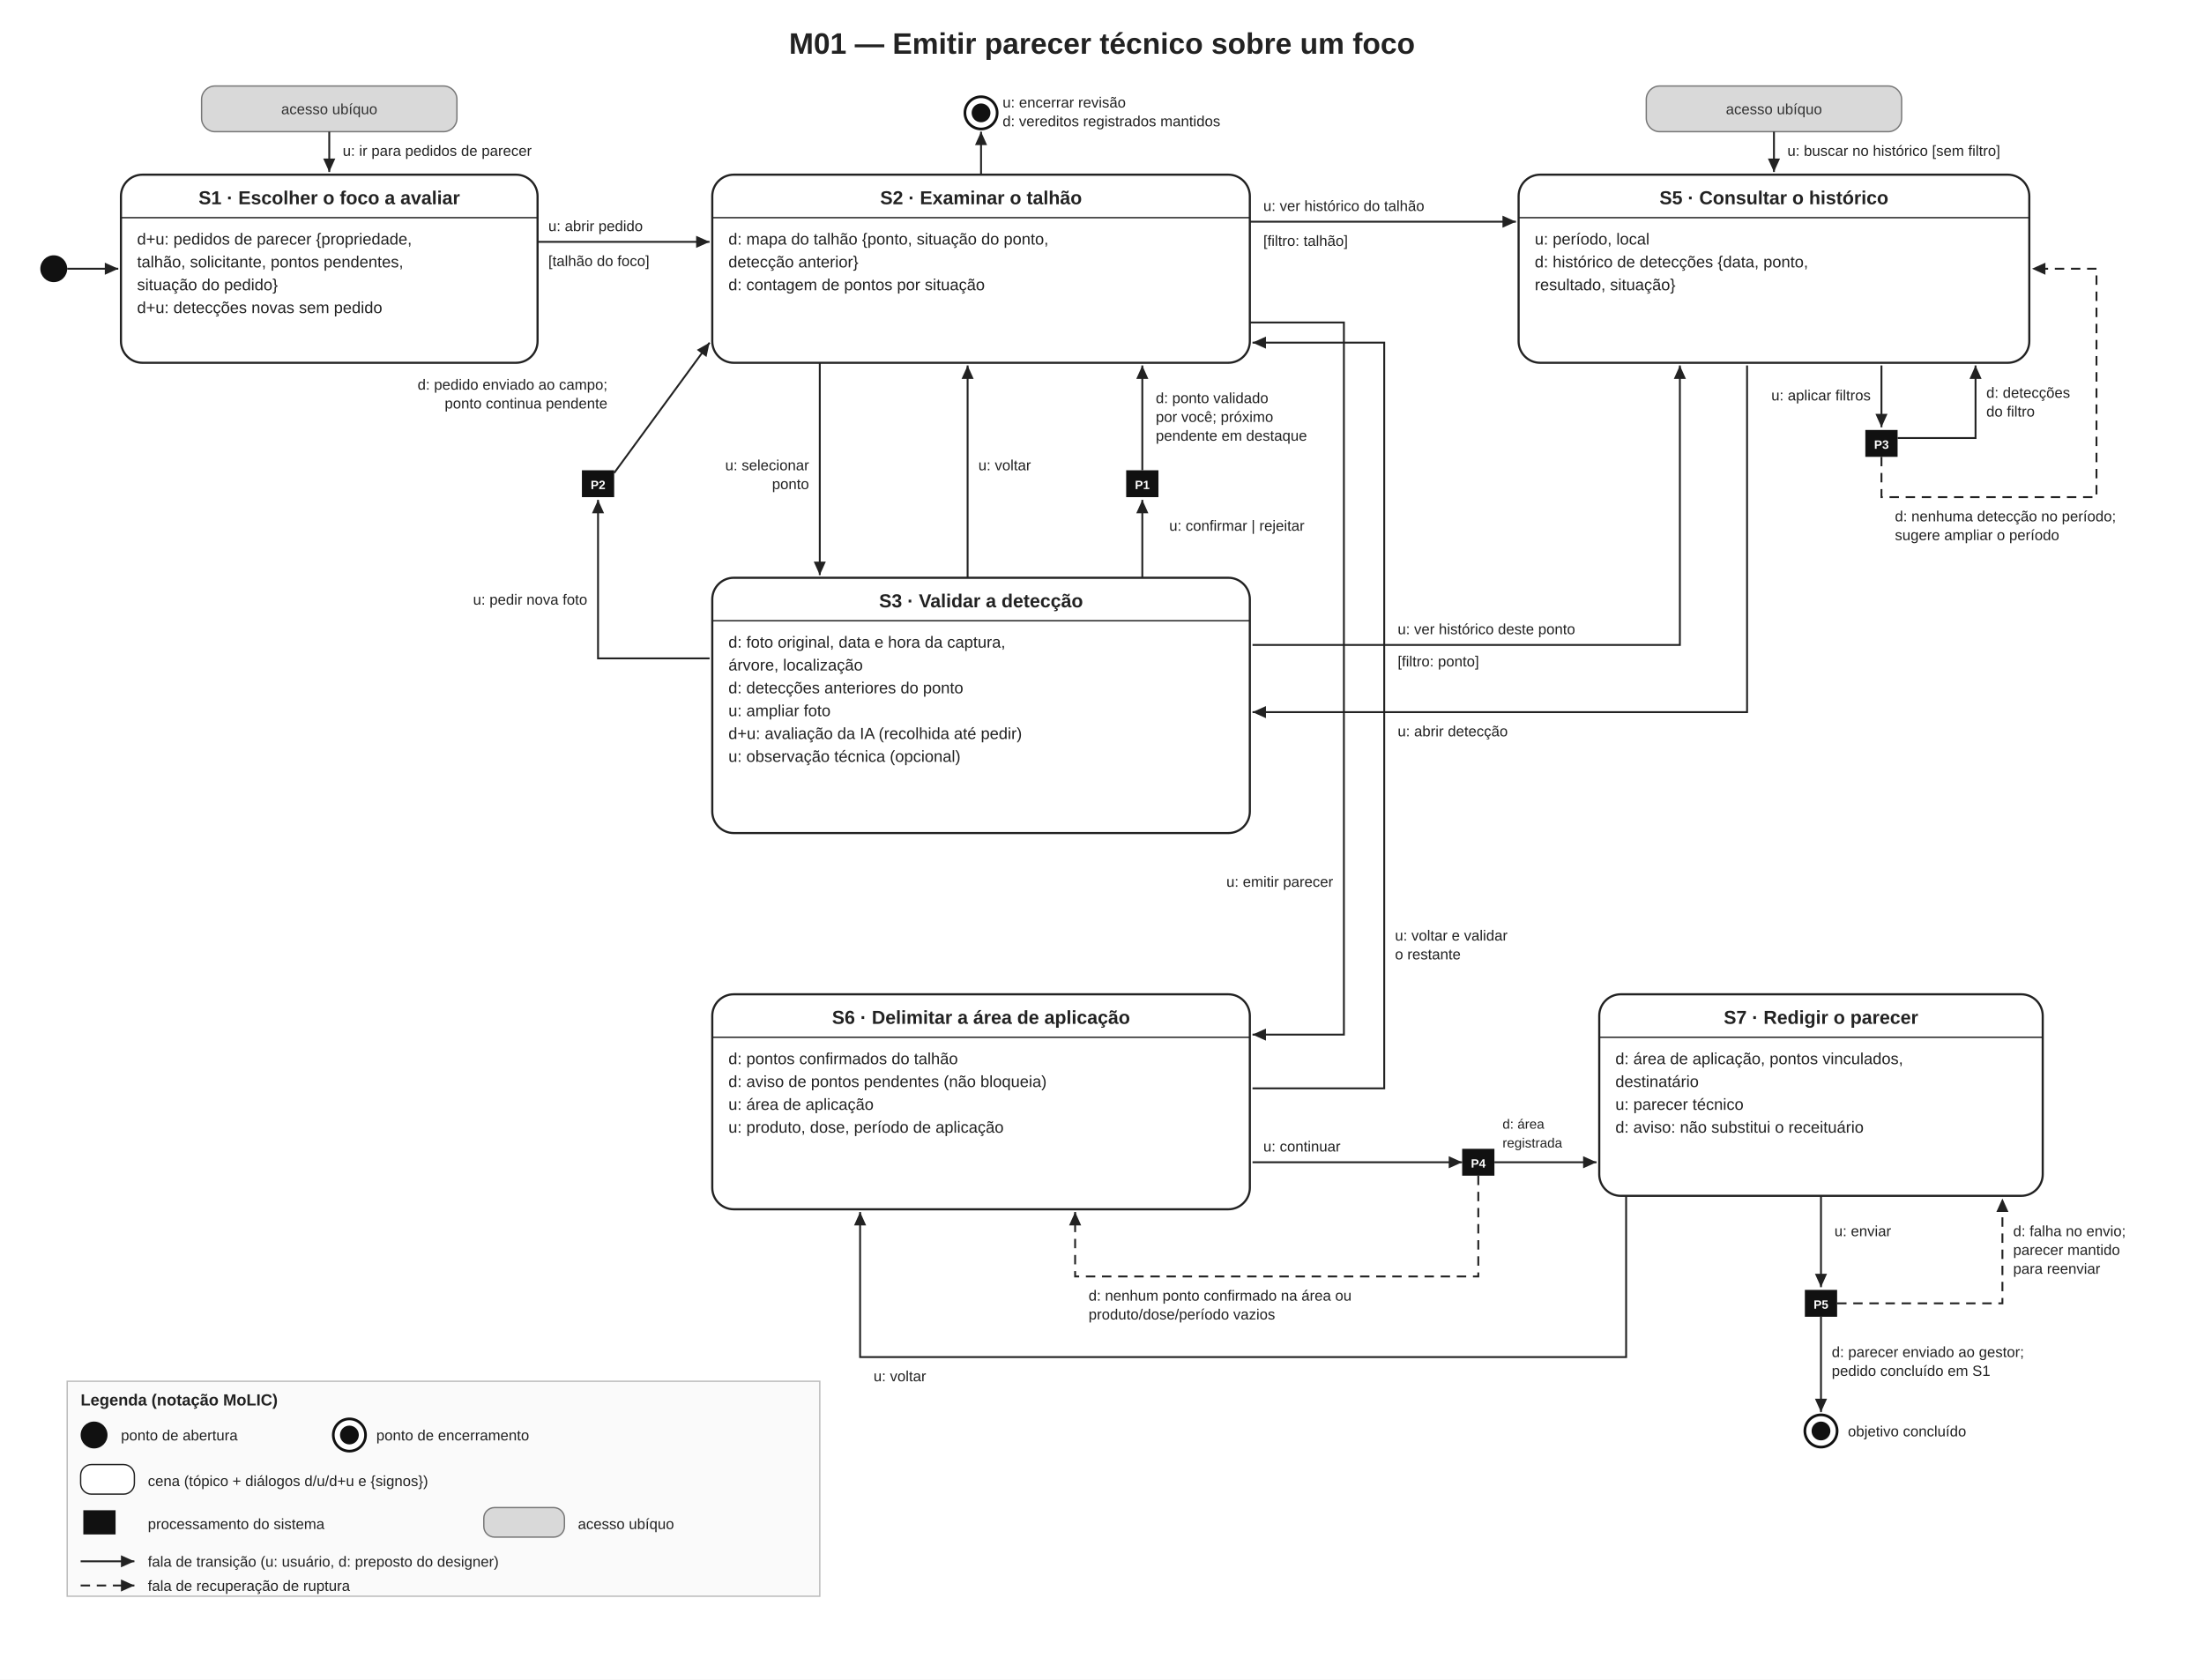
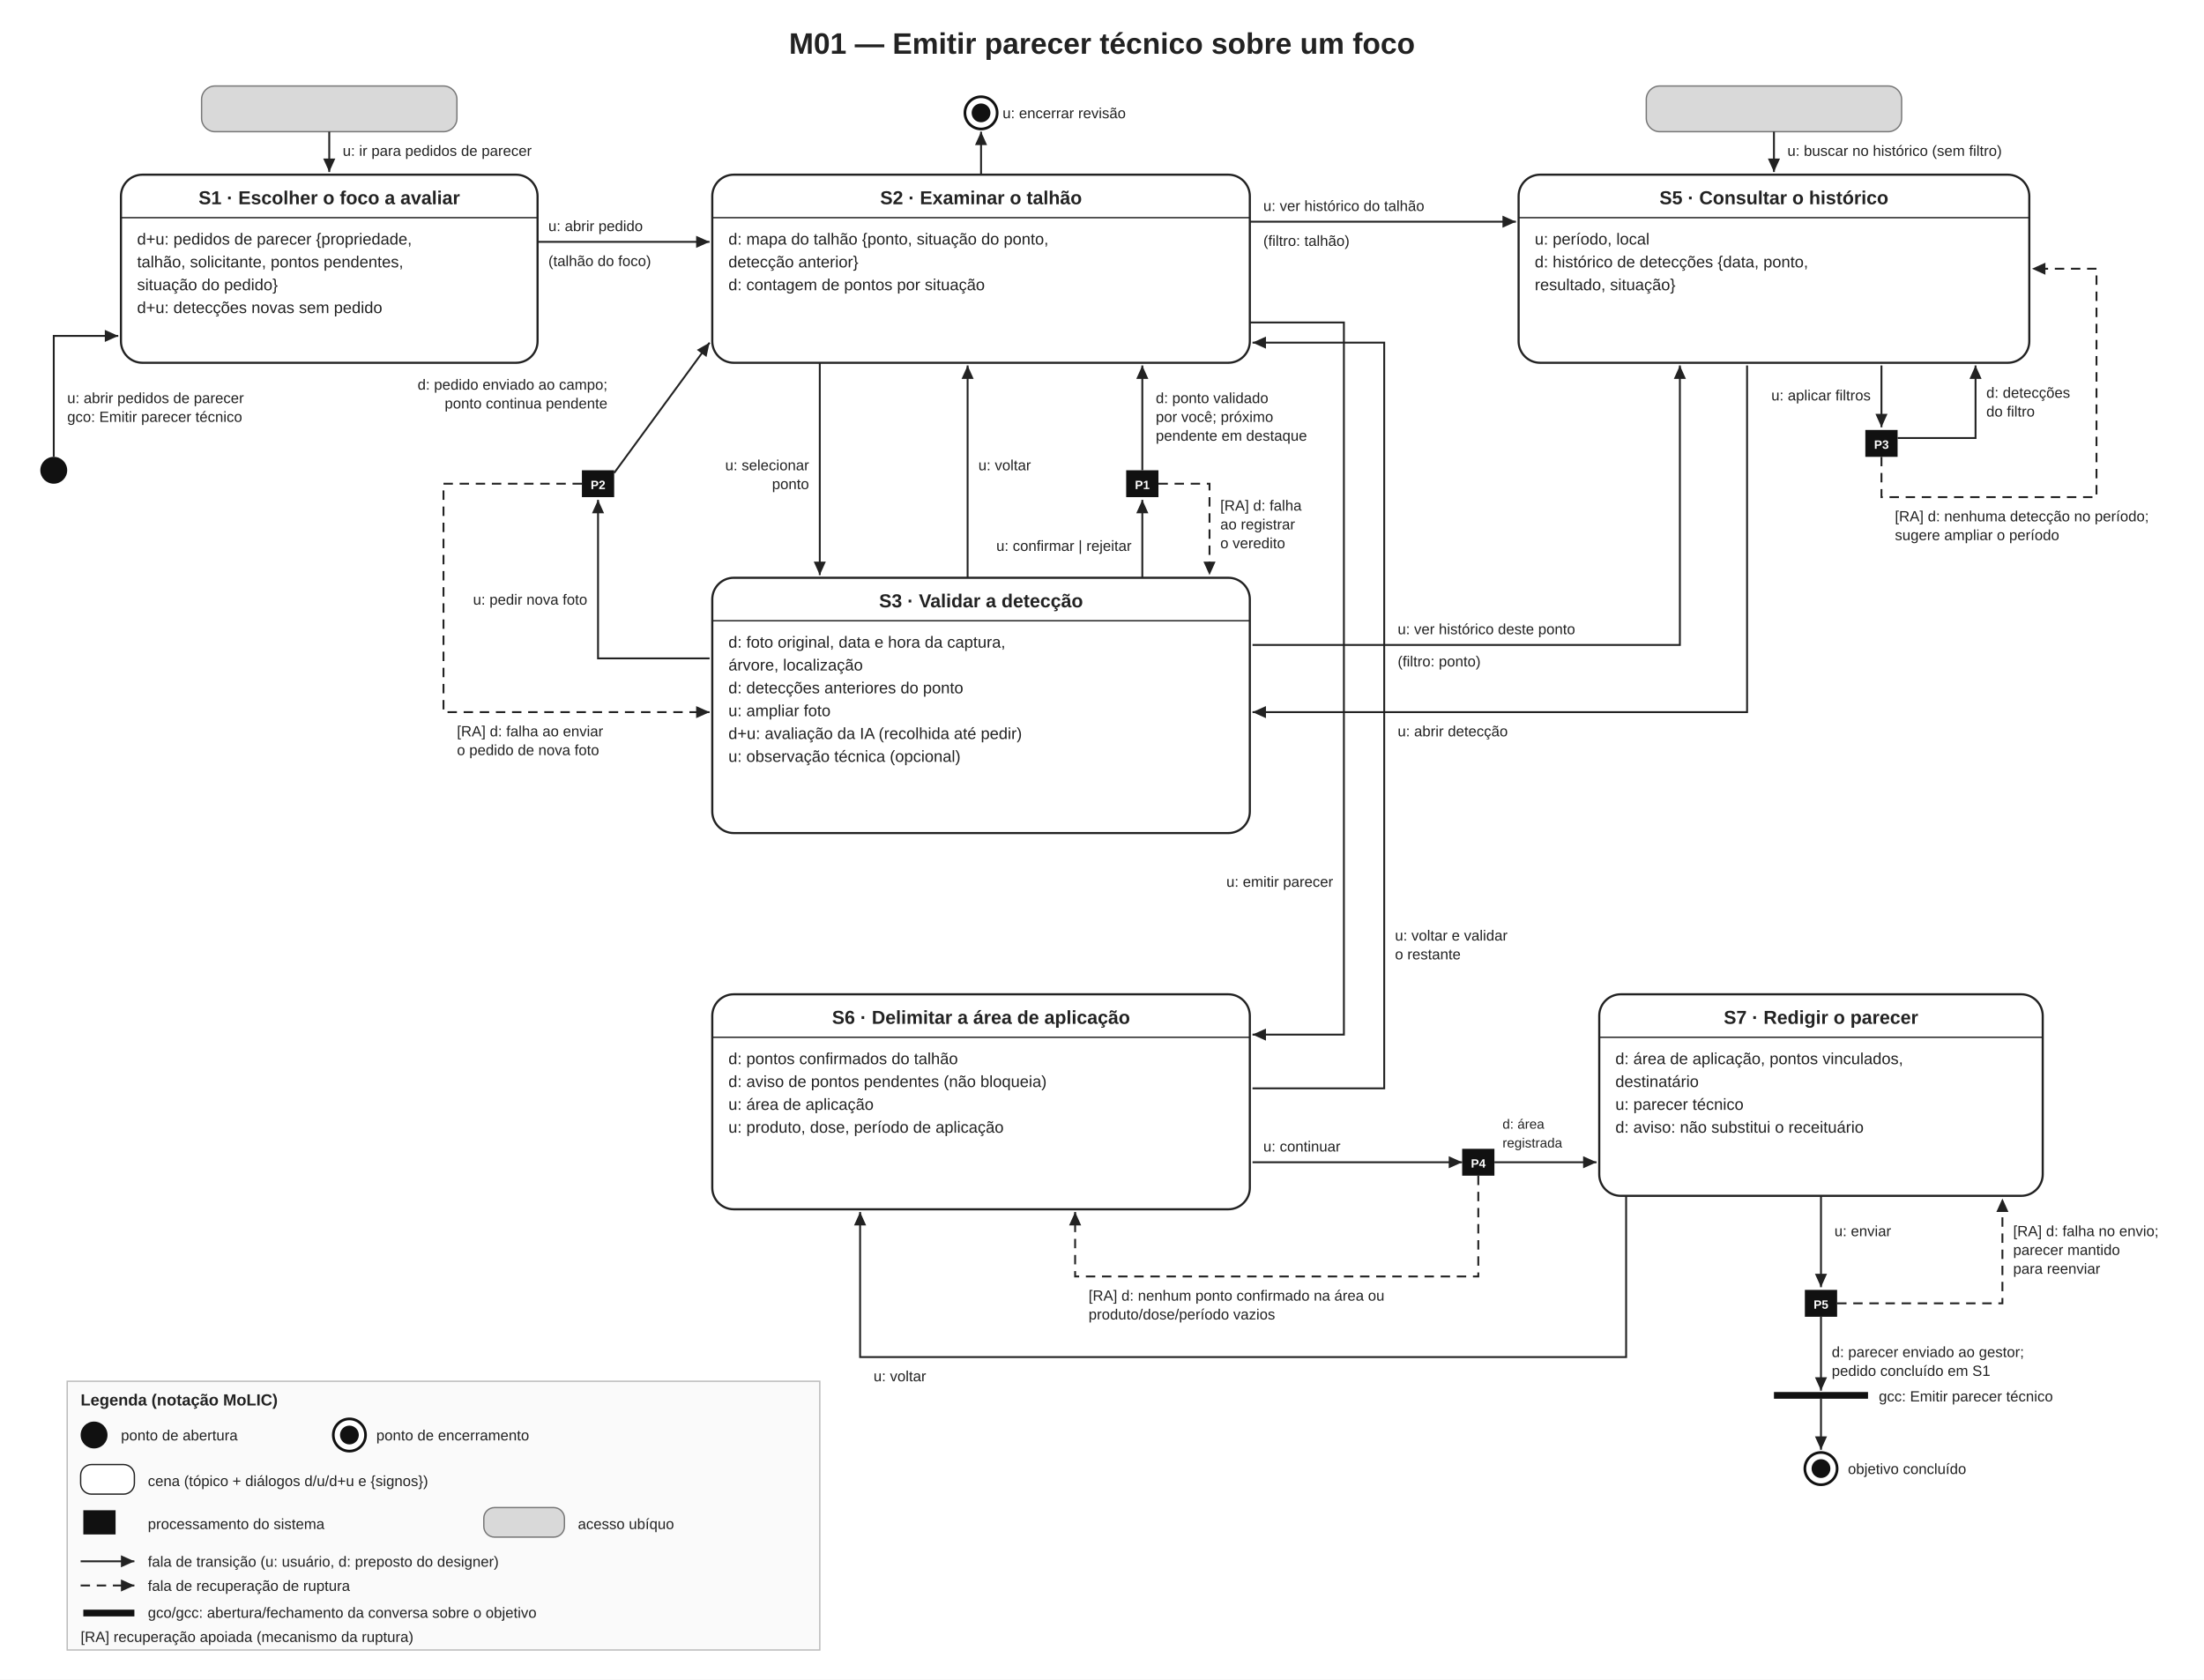
<svg xmlns="http://www.w3.org/2000/svg" width="1640" height="1250" viewBox="0 0 1640 1250">
  <rect width="100%" height="100%" fill="#ffffff" />
  <text x="820" y="40" font-family="Arial, Helvetica, sans-serif" font-size="22" font-weight="bold" fill="#222" text-anchor="middle">M01 — Emitir parecer técnico sobre um foco</text>
  <g transform="translate(0,50)">
    <rect x="90" y="80" width="310" height="140" rx="16" fill="#fff" stroke="#222" stroke-width="1.6" />
    <text x="245.0" y="102" font-family="Arial, Helvetica, sans-serif" font-size="14" font-weight="bold" fill="#222" text-anchor="middle">S1 · Escolher o foco a avaliar</text>
    <line x1="90" y1="112" x2="400" y2="112" stroke="#222" stroke-width="1" />
    <text x="102" y="132" font-family="Arial, Helvetica, sans-serif" font-size="12" font-weight="normal" fill="#222" text-anchor="start">d+u: pedidos de parecer {propriedade,</text>
    <text x="102" y="149" font-family="Arial, Helvetica, sans-serif" font-size="12" font-weight="normal" fill="#222" text-anchor="start">   talhão, solicitante, pontos pendentes,</text>
    <text x="102" y="166" font-family="Arial, Helvetica, sans-serif" font-size="12" font-weight="normal" fill="#222" text-anchor="start">   situação do pedido}</text>
    <text x="102" y="183" font-family="Arial, Helvetica, sans-serif" font-size="12" font-weight="normal" fill="#222" text-anchor="start">d+u: detecções novas sem pedido</text>
    <rect x="530" y="80" width="400" height="140" rx="16" fill="#fff" stroke="#222" stroke-width="1.6" />
    <text x="730.0" y="102" font-family="Arial, Helvetica, sans-serif" font-size="14" font-weight="bold" fill="#222" text-anchor="middle">S2 · Examinar o talhão</text>
    <line x1="530" y1="112" x2="930" y2="112" stroke="#222" stroke-width="1" />
    <text x="542" y="132" font-family="Arial, Helvetica, sans-serif" font-size="12" font-weight="normal" fill="#222" text-anchor="start">d: mapa do talhão {ponto, situação do ponto,</text>
    <text x="542" y="149" font-family="Arial, Helvetica, sans-serif" font-size="12" font-weight="normal" fill="#222" text-anchor="start">   detecção anterior}</text>
    <text x="542" y="166" font-family="Arial, Helvetica, sans-serif" font-size="12" font-weight="normal" fill="#222" text-anchor="start">d: contagem de pontos por situação</text>
    <rect x="1130" y="80" width="380" height="140" rx="16" fill="#fff" stroke="#222" stroke-width="1.6" />
    <text x="1320.0" y="102" font-family="Arial, Helvetica, sans-serif" font-size="14" font-weight="bold" fill="#222" text-anchor="middle">S5 · Consultar o histórico</text>
    <line x1="1130" y1="112" x2="1510" y2="112" stroke="#222" stroke-width="1" />
    <text x="1142" y="132" font-family="Arial, Helvetica, sans-serif" font-size="12" font-weight="normal" fill="#222" text-anchor="start">u: período, local</text>
    <text x="1142" y="149" font-family="Arial, Helvetica, sans-serif" font-size="12" font-weight="normal" fill="#222" text-anchor="start">d: histórico de detecções {data, ponto,</text>
    <text x="1142" y="166" font-family="Arial, Helvetica, sans-serif" font-size="12" font-weight="normal" fill="#222" text-anchor="start">   resultado, situação}</text>
    <rect x="530" y="380" width="400" height="190" rx="16" fill="#fff" stroke="#222" stroke-width="1.6" />
    <text x="730.0" y="402" font-family="Arial, Helvetica, sans-serif" font-size="14" font-weight="bold" fill="#222" text-anchor="middle">S3 · Validar a detecção</text>
    <line x1="530" y1="412" x2="930" y2="412" stroke="#222" stroke-width="1" />
    <text x="542" y="432" font-family="Arial, Helvetica, sans-serif" font-size="12" font-weight="normal" fill="#222" text-anchor="start">d: foto original, data e hora da captura,</text>
    <text x="542" y="449" font-family="Arial, Helvetica, sans-serif" font-size="12" font-weight="normal" fill="#222" text-anchor="start">   árvore, localização</text>
    <text x="542" y="466" font-family="Arial, Helvetica, sans-serif" font-size="12" font-weight="normal" fill="#222" text-anchor="start">d: detecções anteriores do ponto</text>
    <text x="542" y="483" font-family="Arial, Helvetica, sans-serif" font-size="12" font-weight="normal" fill="#222" text-anchor="start">u: ampliar foto</text>
    <text x="542" y="500" font-family="Arial, Helvetica, sans-serif" font-size="12" font-weight="normal" fill="#222" text-anchor="start">d+u: avaliação da IA (recolhida até pedir)</text>
    <text x="542" y="517" font-family="Arial, Helvetica, sans-serif" font-size="12" font-weight="normal" fill="#222" text-anchor="start">u: observação técnica (opcional)</text>
    <rect x="530" y="690" width="400" height="160" rx="16" fill="#fff" stroke="#222" stroke-width="1.6" />
    <text x="730.0" y="712" font-family="Arial, Helvetica, sans-serif" font-size="14" font-weight="bold" fill="#222" text-anchor="middle">S6 · Delimitar a área de aplicação</text>
    <line x1="530" y1="722" x2="930" y2="722" stroke="#222" stroke-width="1" />
    <text x="542" y="742" font-family="Arial, Helvetica, sans-serif" font-size="12" font-weight="normal" fill="#222" text-anchor="start">d: pontos confirmados do talhão</text>
    <text x="542" y="759" font-family="Arial, Helvetica, sans-serif" font-size="12" font-weight="normal" fill="#222" text-anchor="start">d: aviso de pontos pendentes (não bloqueia)</text>
    <text x="542" y="776" font-family="Arial, Helvetica, sans-serif" font-size="12" font-weight="normal" fill="#222" text-anchor="start">u: área de aplicação</text>
    <text x="542" y="793" font-family="Arial, Helvetica, sans-serif" font-size="12" font-weight="normal" fill="#222" text-anchor="start">u: produto, dose, período de aplicação</text>
    <rect x="1190" y="690" width="330" height="150" rx="16" fill="#fff" stroke="#222" stroke-width="1.6" />
    <text x="1355.0" y="712" font-family="Arial, Helvetica, sans-serif" font-size="14" font-weight="bold" fill="#222" text-anchor="middle">S7 · Redigir o parecer</text>
    <line x1="1190" y1="722" x2="1520" y2="722" stroke="#222" stroke-width="1" />
    <text x="1202" y="742" font-family="Arial, Helvetica, sans-serif" font-size="12" font-weight="normal" fill="#222" text-anchor="start">d: área de aplicação, pontos vinculados,</text>
    <text x="1202" y="759" font-family="Arial, Helvetica, sans-serif" font-size="12" font-weight="normal" fill="#222" text-anchor="start">   destinatário</text>
    <text x="1202" y="776" font-family="Arial, Helvetica, sans-serif" font-size="12" font-weight="normal" fill="#222" text-anchor="start">u: parecer técnico</text>
    <text x="1202" y="793" font-family="Arial, Helvetica, sans-serif" font-size="12" font-weight="normal" fill="#222" text-anchor="start">d: aviso: não substitui o receituário</text>
-     <circle cx="40" cy="150" r="10" fill="#111" />
-     <path d="M50,150 L88,150" fill="none" stroke="#222" stroke-width="1.4" />
-     <polygon points="88.0,150.0 78.0,154.5 78.0,145.5" fill="#222" />
+     <circle cx="40" cy="300" r="10" fill="#111" />
+     <path d="M40,290 L40,200 L88,200" fill="none" stroke="#222" stroke-width="1.4" />
+     <polygon points="88.0,200.0 78.0,204.5 78.0,195.5" fill="#222" />
+     <text x="50" y="250" font-family="Arial, Helvetica, sans-serif" font-size="11" font-weight="normal" fill="#222" text-anchor="start">u: abrir pedidos de parecer</text>
+     <text x="50" y="264" font-family="Arial, Helvetica, sans-serif" font-size="11" font-weight="normal" fill="#222" text-anchor="start">gco: Emitir parecer técnico</text>
    <rect x="150" y="14" width="190" height="34" rx="10" fill="#d9d9d9" stroke="#777" />
-     <text x="245.0" y="35.0" font-family="Arial, Helvetica, sans-serif" font-size="11" font-weight="normal" fill="#333" text-anchor="middle">acesso ubíquo</text>
    <path d="M245,48 L245,78" fill="none" stroke="#222" stroke-width="1.4" />
    <polygon points="245.0,78.0 240.5,68.0 249.5,68.0" fill="#222" />
    <text x="255" y="66" font-family="Arial, Helvetica, sans-serif" font-size="11" font-weight="normal" fill="#222" text-anchor="start">u: ir para pedidos de parecer</text>
    <rect x="1225" y="14" width="190" height="34" rx="10" fill="#d9d9d9" stroke="#777" />
-     <text x="1320.0" y="35.0" font-family="Arial, Helvetica, sans-serif" font-size="11" font-weight="normal" fill="#333" text-anchor="middle">acesso ubíquo</text>
    <path d="M1320,48 L1320,78" fill="none" stroke="#222" stroke-width="1.4" />
    <polygon points="1320.0,78.0 1315.5,68.0 1324.5,68.0" fill="#222" />
-     <text x="1330" y="66" font-family="Arial, Helvetica, sans-serif" font-size="11" font-weight="normal" fill="#222" text-anchor="start">u: buscar no histórico [sem filtro]</text>
+     <text x="1330" y="66" font-family="Arial, Helvetica, sans-serif" font-size="11" font-weight="normal" fill="#222" text-anchor="start">u: buscar no histórico (sem filtro)</text>
    <circle cx="730" cy="34" r="12" fill="#fff" stroke="#111" stroke-width="2" />
    <circle cx="730" cy="34" r="7" fill="#111" />
    <path d="M730,80 L730,48" fill="none" stroke="#222" stroke-width="1.4" />
    <polygon points="730.0,48.0 734.5,58.0 725.5,58.0" fill="#222" />
-     <text x="746" y="30" font-family="Arial, Helvetica, sans-serif" font-size="11" font-weight="normal" fill="#222" text-anchor="start">u: encerrar revisão</text>
-     <text x="746" y="44" font-family="Arial, Helvetica, sans-serif" font-size="11" font-weight="normal" fill="#222" text-anchor="start">d: vereditos registrados mantidos</text>
+     <text x="746" y="38" font-family="Arial, Helvetica, sans-serif" font-size="11" font-weight="normal" fill="#222" text-anchor="start">u: encerrar revisão</text>
    <path d="M400,130 L528,130" fill="none" stroke="#222" stroke-width="1.4" />
    <polygon points="528.0,130.0 518.0,134.5 518.0,125.5" fill="#222" />
    <text x="408" y="122" font-family="Arial, Helvetica, sans-serif" font-size="11" font-weight="normal" fill="#222" text-anchor="start">u: abrir pedido</text>
-     <text x="408" y="148" font-family="Arial, Helvetica, sans-serif" font-size="11" font-weight="normal" fill="#222" text-anchor="start">[talhão do foco]</text>
+     <text x="408" y="148" font-family="Arial, Helvetica, sans-serif" font-size="11" font-weight="normal" fill="#222" text-anchor="start">(talhão do foco)</text>
    <path d="M930,115 L1128,115" fill="none" stroke="#222" stroke-width="1.4" />
    <polygon points="1128.0,115.0 1118.0,119.5 1118.0,110.5" fill="#222" />
    <text x="940" y="107" font-family="Arial, Helvetica, sans-serif" font-size="11" font-weight="normal" fill="#222" text-anchor="start">u: ver histórico do talhão</text>
-     <text x="940" y="133" font-family="Arial, Helvetica, sans-serif" font-size="11" font-weight="normal" fill="#222" text-anchor="start">[filtro: talhão]</text>
+     <text x="940" y="133" font-family="Arial, Helvetica, sans-serif" font-size="11" font-weight="normal" fill="#222" text-anchor="start">(filtro: talhão)</text>
    <path d="M610,220 L610,378" fill="none" stroke="#222" stroke-width="1.4" />
    <polygon points="610.0,378.0 605.5,368.0 614.5,368.0" fill="#222" />
    <text x="602" y="300" font-family="Arial, Helvetica, sans-serif" font-size="11" font-weight="normal" fill="#222" text-anchor="end">u: selecionar</text>
    <text x="602" y="314" font-family="Arial, Helvetica, sans-serif" font-size="11" font-weight="normal" fill="#222" text-anchor="end">ponto</text>
    <path d="M720,380 L720,222" fill="none" stroke="#222" stroke-width="1.4" />
    <polygon points="720.0,222.0 724.5,232.0 715.5,232.0" fill="#222" />
    <text x="728" y="300" font-family="Arial, Helvetica, sans-serif" font-size="11" font-weight="normal" fill="#222" text-anchor="start">u: voltar</text>
    <path d="M850,380 L850,322" fill="none" stroke="#222" stroke-width="1.4" />
    <polygon points="850.0,322.0 854.5,332.0 845.5,332.0" fill="#222" />
    <rect x="838" y="300" width="24" height="20" fill="#111" />
    <text x="850" y="314" font-family="Arial, Helvetica, sans-serif" font-size="9" font-weight="bold" fill="#fff" text-anchor="middle">P1</text>
    <path d="M850,300 L850,222" fill="none" stroke="#222" stroke-width="1.4" />
    <polygon points="850.0,222.0 854.5,232.0 845.5,232.0" fill="#222" />
-     <text x="870" y="345" font-family="Arial, Helvetica, sans-serif" font-size="11" font-weight="normal" fill="#222" text-anchor="start">u: confirmar | rejeitar</text>
+     <text x="842" y="360" font-family="Arial, Helvetica, sans-serif" font-size="11" font-weight="normal" fill="#222" text-anchor="end">u: confirmar | rejeitar</text>
    <text x="860" y="250" font-family="Arial, Helvetica, sans-serif" font-size="11" font-weight="normal" fill="#222" text-anchor="start">d: ponto validado</text>
    <text x="860" y="264" font-family="Arial, Helvetica, sans-serif" font-size="11" font-weight="normal" fill="#222" text-anchor="start">por você; próximo</text>
    <text x="860" y="278" font-family="Arial, Helvetica, sans-serif" font-size="11" font-weight="normal" fill="#222" text-anchor="start">pendente em destaque</text>
+     <path d="M862,310 L900,310 L900,378" fill="none" stroke="#222" stroke-width="1.4" stroke-dasharray="7,5" />
+     <polygon points="900.0,378.0 895.5,368.0 904.5,368.0" fill="#222" />
+     <text x="908" y="330" font-family="Arial, Helvetica, sans-serif" font-size="11" font-weight="normal" fill="#222" text-anchor="start">[RA] d: falha</text>
+     <text x="908" y="344" font-family="Arial, Helvetica, sans-serif" font-size="11" font-weight="normal" fill="#222" text-anchor="start">ao registrar</text>
+     <text x="908" y="358" font-family="Arial, Helvetica, sans-serif" font-size="11" font-weight="normal" fill="#222" text-anchor="start">o veredito</text>
+     <path d="M433,310 L330,310 L330,480 L528,480" fill="none" stroke="#222" stroke-width="1.4" stroke-dasharray="7,5" />
+     <polygon points="528.0,480.0 518.0,484.5 518.0,475.5" fill="#222" />
+     <text x="340" y="498" font-family="Arial, Helvetica, sans-serif" font-size="11" font-weight="normal" fill="#222" text-anchor="start">[RA] d: falha ao enviar</text>
+     <text x="340" y="512" font-family="Arial, Helvetica, sans-serif" font-size="11" font-weight="normal" fill="#222" text-anchor="start">o pedido de nova foto</text>
    <path d="M528,440 L445,440 L445,322" fill="none" stroke="#222" stroke-width="1.4" />
    <polygon points="445.0,322.0 449.5,332.0 440.5,332.0" fill="#222" />
    <text x="437" y="400" font-family="Arial, Helvetica, sans-serif" font-size="11" font-weight="normal" fill="#222" text-anchor="end">u: pedir nova foto</text>
    <rect x="433" y="300" width="24" height="20" fill="#111" />
    <text x="445" y="314" font-family="Arial, Helvetica, sans-serif" font-size="9" font-weight="bold" fill="#fff" text-anchor="middle">P2</text>
    <path d="M457,302 L528,205" fill="none" stroke="#222" stroke-width="1.4" />
    <polygon points="528.0,205.0 525.7,215.7 518.5,210.4" fill="#222" />
    <text x="452" y="240" font-family="Arial, Helvetica, sans-serif" font-size="11" font-weight="normal" fill="#222" text-anchor="end">d: pedido enviado ao campo;</text>
    <text x="452" y="254" font-family="Arial, Helvetica, sans-serif" font-size="11" font-weight="normal" fill="#222" text-anchor="end">ponto continua pendente</text>
    <path d="M932,430 L1250,430 L1250,222" fill="none" stroke="#222" stroke-width="1.4" />
    <polygon points="1250.0,222.0 1254.5,232.0 1245.5,232.0" fill="#222" />
    <text x="1040" y="422" font-family="Arial, Helvetica, sans-serif" font-size="11" font-weight="normal" fill="#222" text-anchor="start">u: ver histórico deste ponto</text>
-     <text x="1040" y="446" font-family="Arial, Helvetica, sans-serif" font-size="11" font-weight="normal" fill="#222" text-anchor="start">[filtro: ponto]</text>
+     <text x="1040" y="446" font-family="Arial, Helvetica, sans-serif" font-size="11" font-weight="normal" fill="#222" text-anchor="start">(filtro: ponto)</text>
    <path d="M1300,222 L1300,480 L932,480" fill="none" stroke="#222" stroke-width="1.4" />
    <polygon points="932.0,480.0 942.0,475.5 942.0,484.5" fill="#222" />
    <text x="1040" y="498" font-family="Arial, Helvetica, sans-serif" font-size="11" font-weight="normal" fill="#222" text-anchor="start">u: abrir detecção</text>
    <path d="M1400,222 L1400,268" fill="none" stroke="#222" stroke-width="1.4" />
    <polygon points="1400.0,268.0 1395.5,258.0 1404.5,258.0" fill="#222" />
    <rect x="1388" y="270" width="24" height="20" fill="#111" />
    <text x="1400" y="284" font-family="Arial, Helvetica, sans-serif" font-size="9" font-weight="bold" fill="#fff" text-anchor="middle">P3</text>
    <path d="M1412,276 L1470,276 L1470,222" fill="none" stroke="#222" stroke-width="1.4" />
    <polygon points="1470.0,222.0 1474.5,232.0 1465.5,232.0" fill="#222" />
    <path d="M1400,290 L1400,320 L1560,320 L1560,150 L1512,150" fill="none" stroke="#222" stroke-width="1.4" stroke-dasharray="7,5" />
    <polygon points="1512.0,150.0 1522.0,145.5 1522.0,154.5" fill="#222" />
    <text x="1392" y="248" font-family="Arial, Helvetica, sans-serif" font-size="11" font-weight="normal" fill="#222" text-anchor="end">u: aplicar filtros</text>
    <text x="1478" y="246" font-family="Arial, Helvetica, sans-serif" font-size="11" font-weight="normal" fill="#222" text-anchor="start">d: detecções</text>
    <text x="1478" y="260" font-family="Arial, Helvetica, sans-serif" font-size="11" font-weight="normal" fill="#222" text-anchor="start">do filtro</text>
-     <text x="1410" y="338" font-family="Arial, Helvetica, sans-serif" font-size="11" font-weight="normal" fill="#222" text-anchor="start">d: nenhuma detecção no período;</text>
+     <text x="1410" y="338" font-family="Arial, Helvetica, sans-serif" font-size="11" font-weight="normal" fill="#222" text-anchor="start">[RA] d: nenhuma detecção no período;</text>
    <text x="1410" y="352" font-family="Arial, Helvetica, sans-serif" font-size="11" font-weight="normal" fill="#222" text-anchor="start">sugere ampliar o período</text>
    <path d="M930,190 L1000,190 L1000,720 L932,720" fill="none" stroke="#222" stroke-width="1.4" />
    <polygon points="932.0,720.0 942.0,715.5 942.0,724.5" fill="#222" />
    <text x="992" y="610" font-family="Arial, Helvetica, sans-serif" font-size="11" font-weight="normal" fill="#222" text-anchor="end">u: emitir parecer</text>
    <path d="M932,760 L1030,760 L1030,205 L932,205" fill="none" stroke="#222" stroke-width="1.4" />
    <polygon points="932.0,205.0 942.0,200.5 942.0,209.5" fill="#222" />
    <text x="1038" y="650" font-family="Arial, Helvetica, sans-serif" font-size="11" font-weight="normal" fill="#222" text-anchor="start">u: voltar e validar</text>
    <text x="1038" y="664" font-family="Arial, Helvetica, sans-serif" font-size="11" font-weight="normal" fill="#222" text-anchor="start">o restante</text>
    <path d="M932,815 L1088,815" fill="none" stroke="#222" stroke-width="1.4" />
    <polygon points="1088.0,815.0 1078.0,819.5 1078.0,810.5" fill="#222" />
    <rect x="1088" y="805" width="24" height="20" fill="#111" />
    <text x="1100" y="819" font-family="Arial, Helvetica, sans-serif" font-size="9" font-weight="bold" fill="#fff" text-anchor="middle">P4</text>
    <path d="M1112,815 L1188,815" fill="none" stroke="#222" stroke-width="1.4" />
    <polygon points="1188.0,815.0 1178.0,819.5 1178.0,810.5" fill="#222" />
    <text x="940" y="807" font-family="Arial, Helvetica, sans-serif" font-size="11" font-weight="normal" fill="#222" text-anchor="start">u: continuar</text>
    <text x="1118" y="790" font-family="Arial, Helvetica, sans-serif" font-size="10" font-weight="normal" fill="#222" text-anchor="start">d: área</text>
    <text x="1118" y="804" font-family="Arial, Helvetica, sans-serif" font-size="10" font-weight="normal" fill="#222" text-anchor="start">registrada</text>
    <path d="M1100,825 L1100,900 L800,900 L800,852" fill="none" stroke="#222" stroke-width="1.4" stroke-dasharray="7,5" />
    <polygon points="800.0,852.0 804.5,862.0 795.5,862.0" fill="#222" />
-     <text x="810" y="918" font-family="Arial, Helvetica, sans-serif" font-size="11" font-weight="normal" fill="#222" text-anchor="start">d: nenhum ponto confirmado na área ou</text>
+     <text x="810" y="918" font-family="Arial, Helvetica, sans-serif" font-size="11" font-weight="normal" fill="#222" text-anchor="start">[RA] d: nenhum ponto confirmado na área ou</text>
    <text x="810" y="932" font-family="Arial, Helvetica, sans-serif" font-size="11" font-weight="normal" fill="#222" text-anchor="start">produto/dose/período vazios</text>
    <path d="M1210,840 L1210,960 L640,960 L640,852" fill="none" stroke="#222" stroke-width="1.4" />
    <polygon points="640.0,852.0 644.5,862.0 635.5,862.0" fill="#222" />
    <text x="650" y="978" font-family="Arial, Helvetica, sans-serif" font-size="11" font-weight="normal" fill="#222" text-anchor="start">u: voltar</text>
    <path d="M1355,840 L1355,908" fill="none" stroke="#222" stroke-width="1.4" />
    <polygon points="1355.0,908.0 1350.5,898.0 1359.5,898.0" fill="#222" />
    <rect x="1343" y="910" width="24" height="20" fill="#111" />
    <text x="1355" y="924" font-family="Arial, Helvetica, sans-serif" font-size="9" font-weight="bold" fill="#fff" text-anchor="middle">P5</text>
    <text x="1365" y="870" font-family="Arial, Helvetica, sans-serif" font-size="11" font-weight="normal" fill="#222" text-anchor="start">u: enviar</text>
-     <path d="M1355,930 L1355,1001" fill="none" stroke="#222" stroke-width="1.4" />
-     <polygon points="1355.0,1001.0 1350.5,991.0 1359.5,991.0" fill="#222" />
+     <path d="M1355,930 L1355,985" fill="none" stroke="#222" stroke-width="1.4" />
+     <polygon points="1355.0,985.0 1350.5,975.0 1359.5,975.0" fill="#222" />
+     <rect x="1320" y="986" width="70" height="5" fill="#111" />
+     <text x="1398" y="993" font-family="Arial, Helvetica, sans-serif" font-size="11" font-weight="normal" fill="#222" text-anchor="start">gcc: Emitir parecer técnico</text>
+     <path d="M1355,991 L1355,1029" fill="none" stroke="#222" stroke-width="1.4" />
+     <polygon points="1355.0,1029.0 1350.5,1019.0 1359.5,1019.0" fill="#222" />
    <text x="1363" y="960" font-family="Arial, Helvetica, sans-serif" font-size="11" font-weight="normal" fill="#222" text-anchor="start">d: parecer enviado ao gestor;</text>
    <text x="1363" y="974" font-family="Arial, Helvetica, sans-serif" font-size="11" font-weight="normal" fill="#222" text-anchor="start">pedido concluído em S1</text>
    <path d="M1367,920 L1490,920 L1490,842" fill="none" stroke="#222" stroke-width="1.4" stroke-dasharray="7,5" />
    <polygon points="1490.0,842.0 1494.5,852.0 1485.5,852.0" fill="#222" />
-     <text x="1498" y="870" font-family="Arial, Helvetica, sans-serif" font-size="11" font-weight="normal" fill="#222" text-anchor="start">d: falha no envio;</text>
+     <text x="1498" y="870" font-family="Arial, Helvetica, sans-serif" font-size="11" font-weight="normal" fill="#222" text-anchor="start">[RA] d: falha no envio;</text>
    <text x="1498" y="884" font-family="Arial, Helvetica, sans-serif" font-size="11" font-weight="normal" fill="#222" text-anchor="start">parecer mantido</text>
    <text x="1498" y="898" font-family="Arial, Helvetica, sans-serif" font-size="11" font-weight="normal" fill="#222" text-anchor="start">para reenviar</text>
-     <circle cx="1355" cy="1015" r="12" fill="#fff" stroke="#111" stroke-width="2" />
-     <circle cx="1355" cy="1015" r="7" fill="#111" />
-     <text x="1375" y="1019" font-family="Arial, Helvetica, sans-serif" font-size="11" font-weight="normal" fill="#222" text-anchor="start">objetivo concluído</text>
-     <rect x="50" y="978" width="560" height="160" fill="#fafafa" stroke="#bbb" />
+     <circle cx="1355" cy="1043" r="12" fill="#fff" stroke="#111" stroke-width="2" />
+     <circle cx="1355" cy="1043" r="7" fill="#111" />
+     <text x="1375" y="1047" font-family="Arial, Helvetica, sans-serif" font-size="11" font-weight="normal" fill="#222" text-anchor="start">objetivo concluído</text>
+     <rect x="50" y="978" width="560" height="200" fill="#fafafa" stroke="#bbb" />
    <text x="60" y="996" font-family="Arial, Helvetica, sans-serif" font-size="12" font-weight="bold" fill="#222" text-anchor="start">Legenda (notação MoLIC)</text>
    <circle cx="70" cy="1018" r="10" fill="#111" />
    <text x="90" y="1022" font-family="Arial, Helvetica, sans-serif" font-size="11" font-weight="normal" fill="#222" text-anchor="start">ponto de abertura</text>
    <circle cx="260" cy="1018" r="12" fill="#fff" stroke="#111" stroke-width="2" />
    <circle cx="260" cy="1018" r="7" fill="#111" />
    <text x="280" y="1022" font-family="Arial, Helvetica, sans-serif" font-size="11" font-weight="normal" fill="#222" text-anchor="start">ponto de encerramento</text>
    <rect x="60" y="1040" width="40" height="22" rx="8" fill="#fff" stroke="#222" />
    <text x="110" y="1056" font-family="Arial, Helvetica, sans-serif" font-size="11" font-weight="normal" fill="#222" text-anchor="start">cena (tópico + diálogos d/u/d+u e {signos})</text>
    <rect x="62" y="1074" width="24" height="18" fill="#111" />
    <text x="110" y="1088" font-family="Arial, Helvetica, sans-serif" font-size="11" font-weight="normal" fill="#222" text-anchor="start">processamento do sistema</text>
    <rect x="360" y="1072" width="60" height="22" rx="8" fill="#d9d9d9" stroke="#777" />
    <text x="430" y="1088" font-family="Arial, Helvetica, sans-serif" font-size="11" font-weight="normal" fill="#222" text-anchor="start">acesso ubíquo</text>
    <path d="M60,1112 L100,1112" fill="none" stroke="#222" stroke-width="1.4" />
    <polygon points="100.0,1112.0 90.0,1116.5 90.0,1107.5" fill="#222" />
    <text x="110" y="1116" font-family="Arial, Helvetica, sans-serif" font-size="11" font-weight="normal" fill="#222" text-anchor="start">fala de transição (u: usuário, d: preposto do designer)</text>
    <path d="M60,1130 L100,1130" fill="none" stroke="#222" stroke-width="1.4" stroke-dasharray="7,5" />
    <polygon points="100.0,1130.0 90.0,1134.5 90.0,1125.5" fill="#222" />
    <text x="110" y="1134" font-family="Arial, Helvetica, sans-serif" font-size="11" font-weight="normal" fill="#222" text-anchor="start">fala de recuperação de ruptura</text>
+     <rect x="62" y="1148" width="38" height="5" fill="#111" />
+     <text x="110" y="1154" font-family="Arial, Helvetica, sans-serif" font-size="11" font-weight="normal" fill="#222" text-anchor="start">gco/gcc: abertura/fechamento da conversa sobre o objetivo</text>
+     <text x="60" y="1172" font-family="Arial, Helvetica, sans-serif" font-size="11" font-weight="normal" fill="#222" text-anchor="start">[RA] recuperação apoiada (mecanismo da ruptura)</text>
  </g>
</svg>
